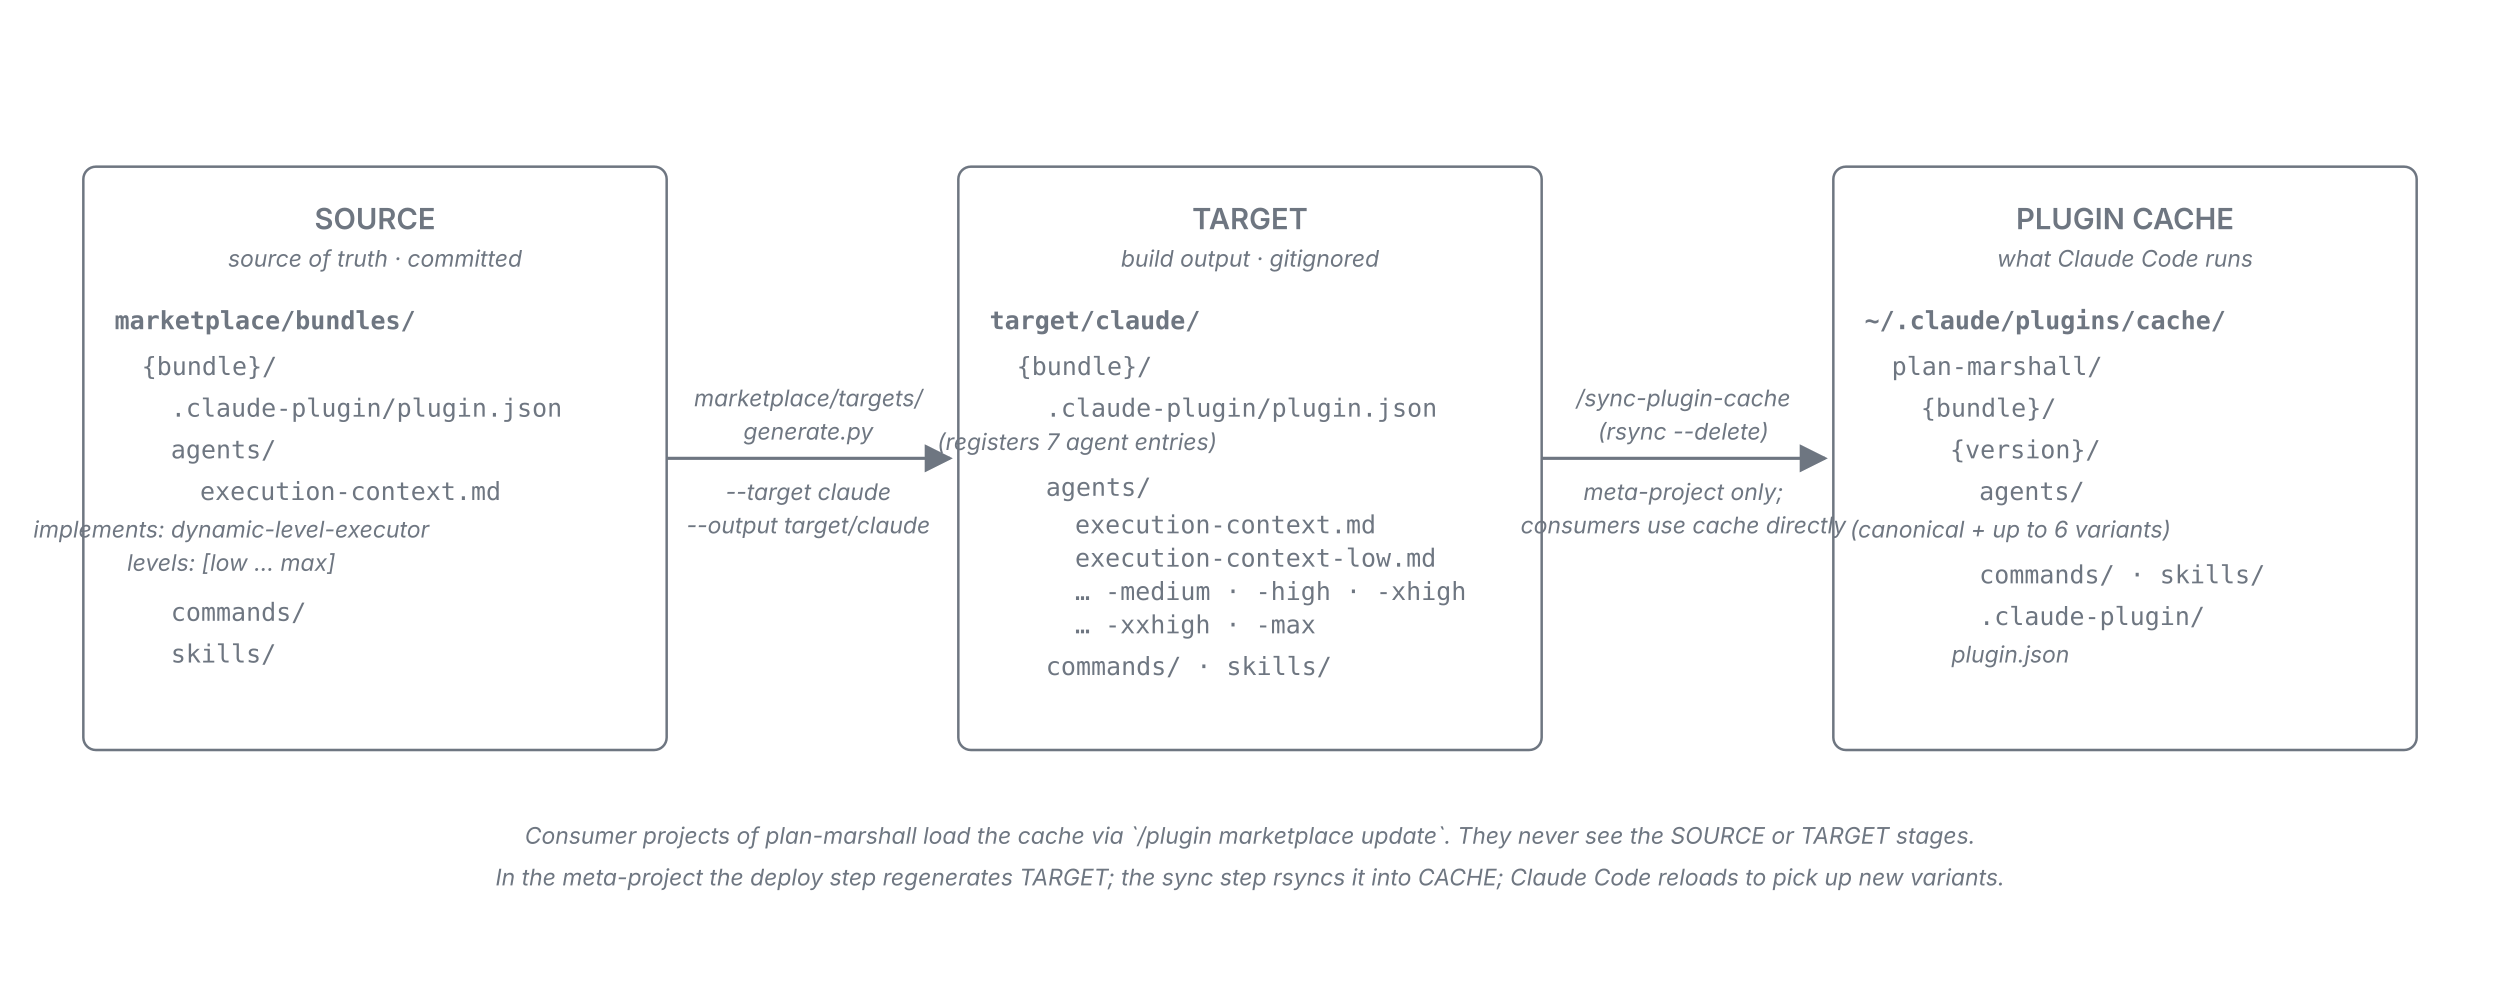
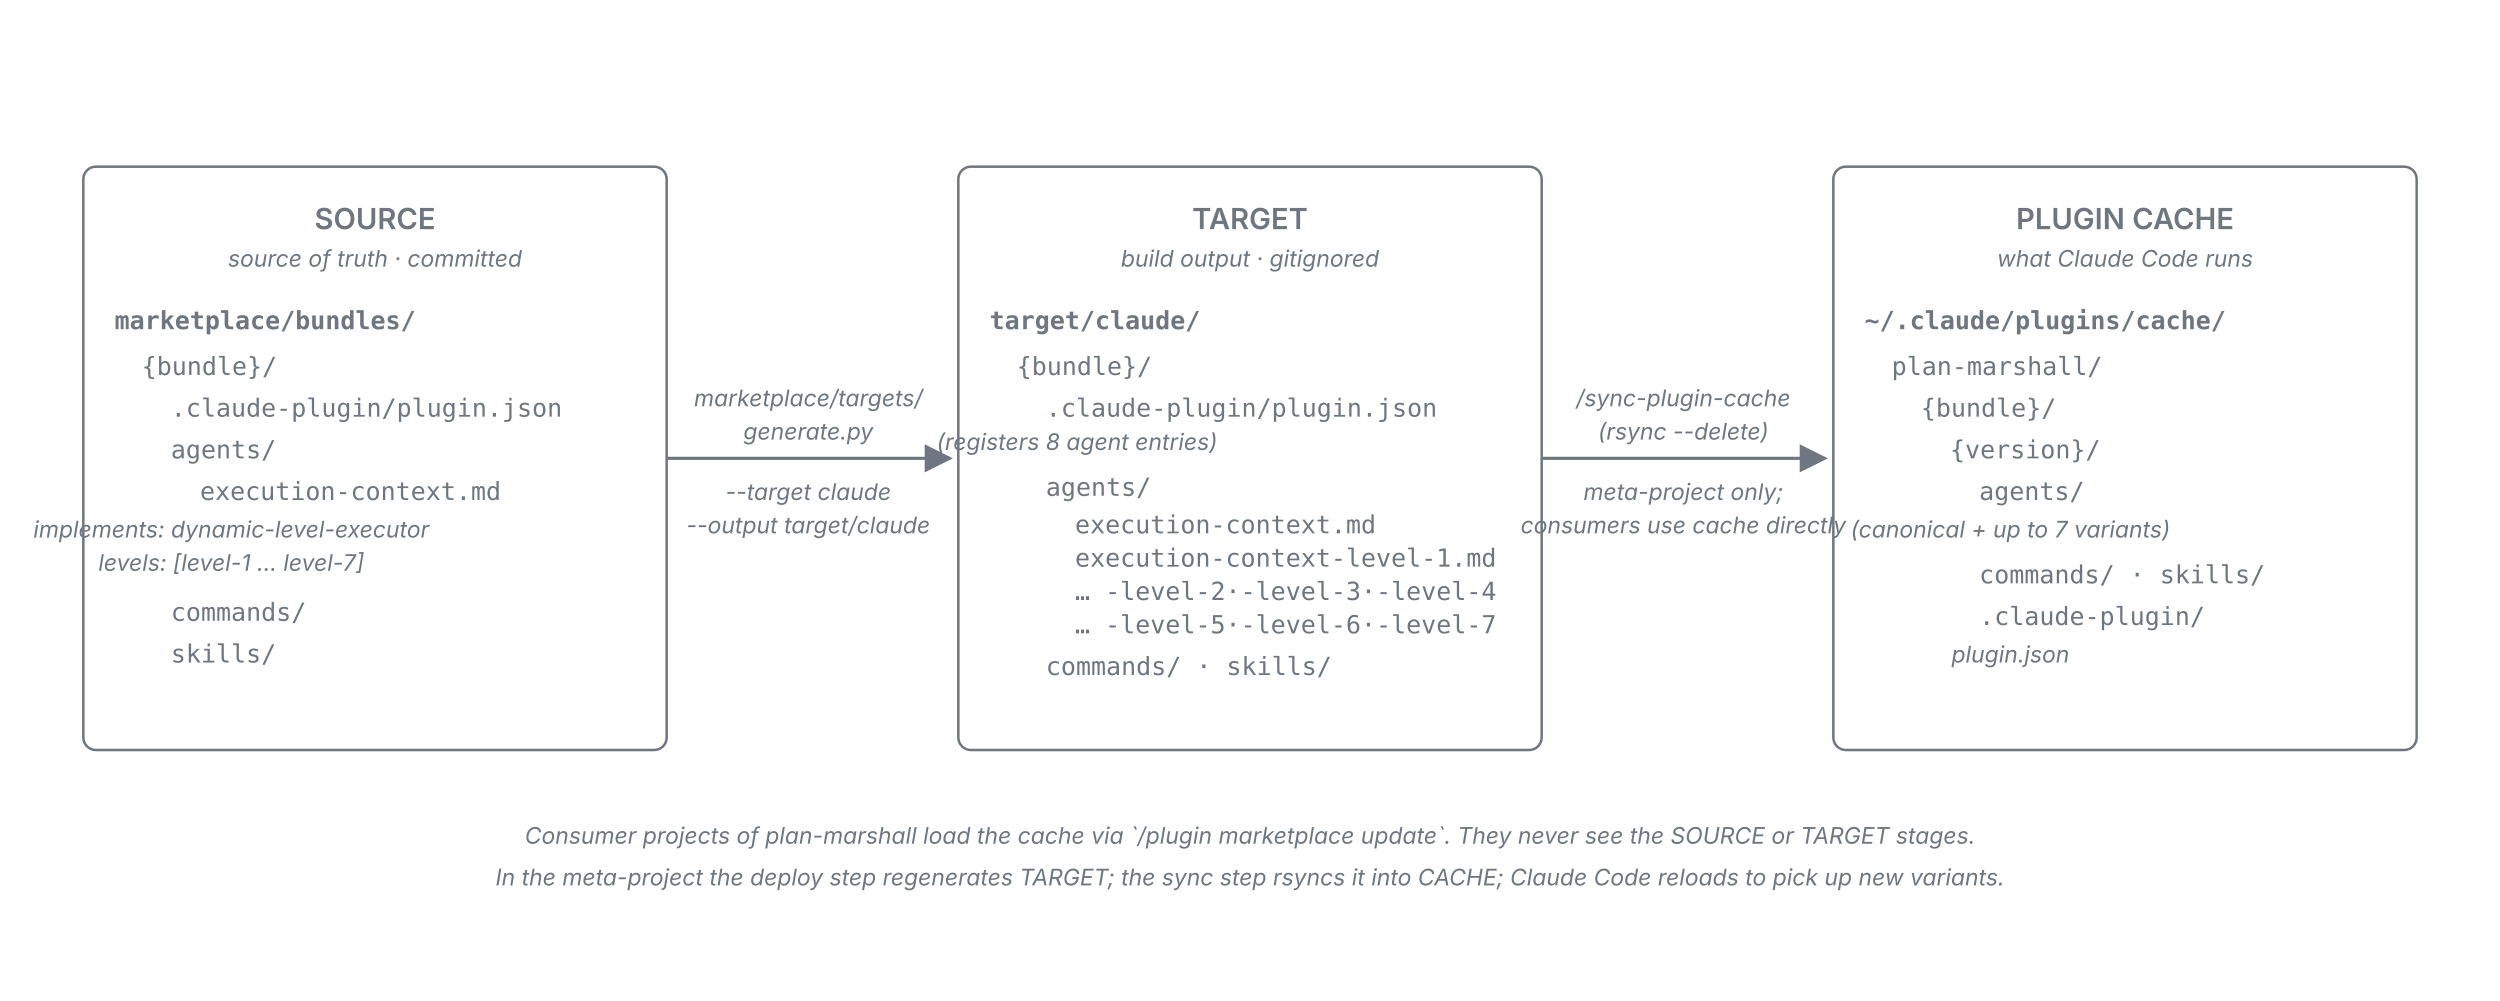
<svg xmlns="http://www.w3.org/2000/svg" viewBox="0 0 1200 480" role="img" aria-labelledby="title desc" font-family="ui-sans-serif, -apple-system, system-ui, 'Segoe UI', sans-serif">
  <defs>
    <marker id="arrow" viewBox="0 0 10 10" refX="9" refY="5" markerWidth="9" markerHeight="9" orient="auto">
      <path d="M0,0 L10,5 L0,10 z" class="arrow-fill" />
    </marker>
    <style>
      .col-header { font-size: 14px; font-weight: 600; fill: #6e7681; text-anchor: middle; }
      .col-sub    { font-size: 11px; fill: #6e7681; text-anchor: middle; font-style: italic; }
      .item       { font-size: 12px; fill: #6e7681; font-family: ui-monospace, "SF Mono", Menlo, Consolas, monospace; }
      .item-c     { font-size: 12px; fill: #6e7681; font-family: ui-monospace, "SF Mono", Menlo, Consolas, monospace; text-anchor: middle; }
      .item-bold  { font-size: 12px; fill: #6e7681; font-family: ui-monospace, "SF Mono", Menlo, Consolas, monospace; font-weight: 700; }
      .arrow-lbl  { font-size: 11px; fill: #6e7681; text-anchor: middle; font-style: italic; }
      .stroke     { stroke: #6e7681; stroke-width: 1.2; fill: none; }
      .arrow      { stroke: #6e7681; stroke-width: 1.5; fill: none; }
      .arrow-fill { fill: #6e7681; }
    </style>
  </defs>
  <rect class="stroke" x="40" y="80" width="280" height="280" rx="6" ry="6" />
  <text x="180" y="110" class="col-header">SOURCE</text>
  <text x="180" y="128" class="col-sub">source of truth · committed</text>
  <text x="55" y="158" class="item-bold">marketplace/bundles/</text>
  <text x="68" y="180" class="item">{bundle}/</text>
  <text x="82" y="200" class="item">.claude-plugin/plugin.json</text>
  <text x="82" y="220" class="item">agents/</text>
  <text x="96" y="240" class="item">execution-context.md</text>
  <text x="111" y="258" class="col-sub" text-anchor="start">implements: dynamic-level-executor</text>
-   <text x="111" y="274" class="col-sub" text-anchor="start">levels: [low … max]</text>
+   <text x="111" y="274" class="col-sub" text-anchor="start">levels: [level-1 … level-7]</text>
  <text x="82" y="298" class="item">commands/</text>
  <text x="82" y="318" class="item">skills/</text>
  <rect class="stroke" x="460" y="80" width="280" height="280" rx="6" ry="6" />
  <text x="600" y="110" class="col-header">TARGET</text>
  <text x="600" y="128" class="col-sub">build output · gitignored</text>
  <text x="475" y="158" class="item-bold">target/claude/</text>
  <text x="488" y="180" class="item">{bundle}/</text>
  <text x="502" y="200" class="item">.claude-plugin/plugin.json</text>
-   <text x="517" y="216" class="col-sub">(registers 7 agent entries)</text>
+   <text x="517" y="216" class="col-sub">(registers 8 agent entries)</text>
  <text x="502" y="238" class="item">agents/</text>
  <text x="516" y="256" class="item">execution-context.md</text>
-   <text x="516" y="272" class="item">execution-context-low.md</text>
-   <text x="516" y="288" class="item">… -medium · -high · -xhigh</text>
-   <text x="516" y="304" class="item">… -xxhigh · -max</text>
+   <text x="516" y="272" class="item">execution-context-level-1.md</text>
+   <text x="516" y="288" class="item">… -level-2·-level-3·-level-4</text>
+   <text x="516" y="304" class="item">… -level-5·-level-6·-level-7</text>
  <text x="502" y="324" class="item">commands/ ·  skills/</text>
  <rect class="stroke" x="880" y="80" width="280" height="280" rx="6" ry="6" />
  <text x="1020" y="110" class="col-header">PLUGIN CACHE</text>
  <text x="1020" y="128" class="col-sub">what Claude Code runs</text>
  <text x="895" y="158" class="item-bold">~/.claude/plugins/cache/</text>
  <text x="908" y="180" class="item">plan-marshall/</text>
  <text x="922" y="200" class="item">{bundle}/</text>
  <text x="936" y="220" class="item">{version}/</text>
  <text x="950" y="240" class="item">agents/</text>
-   <text x="965" y="258" class="col-sub">(canonical + up to 6 variants)</text>
+   <text x="965" y="258" class="col-sub">(canonical + up to 7 variants)</text>
  <text x="950" y="280" class="item">commands/ ·  skills/</text>
  <text x="950" y="300" class="item">.claude-plugin/</text>
  <text x="965" y="318" class="col-sub">plugin.json</text>
  <line class="arrow" x1="320" y1="220" x2="456" y2="220" marker-end="url(#arrow)" />
  <text x="388" y="195" class="arrow-lbl">marketplace/targets/</text>
  <text x="388" y="211" class="arrow-lbl">generate.py</text>
  <text x="388" y="240" class="arrow-lbl">--target claude</text>
  <text x="388" y="256" class="arrow-lbl">--output target/claude</text>
  <line class="arrow" x1="740" y1="220" x2="876" y2="220" marker-end="url(#arrow)" />
  <text x="808" y="195" class="arrow-lbl">/sync-plugin-cache</text>
  <text x="808" y="211" class="arrow-lbl">(rsync --delete)</text>
  <text x="808" y="240" class="arrow-lbl">meta-project only;</text>
  <text x="808" y="256" class="arrow-lbl">consumers use cache directly</text>
  <text x="600" y="405" class="col-sub">Consumer projects of plan-marshall load the cache via `/plugin marketplace update`. They never see the SOURCE or TARGET stages.</text>
  <text x="600" y="425" class="col-sub">In the meta-project the deploy step regenerates TARGET; the sync step rsyncs it into CACHE; Claude Code reloads to pick up new variants.</text>
</svg>
